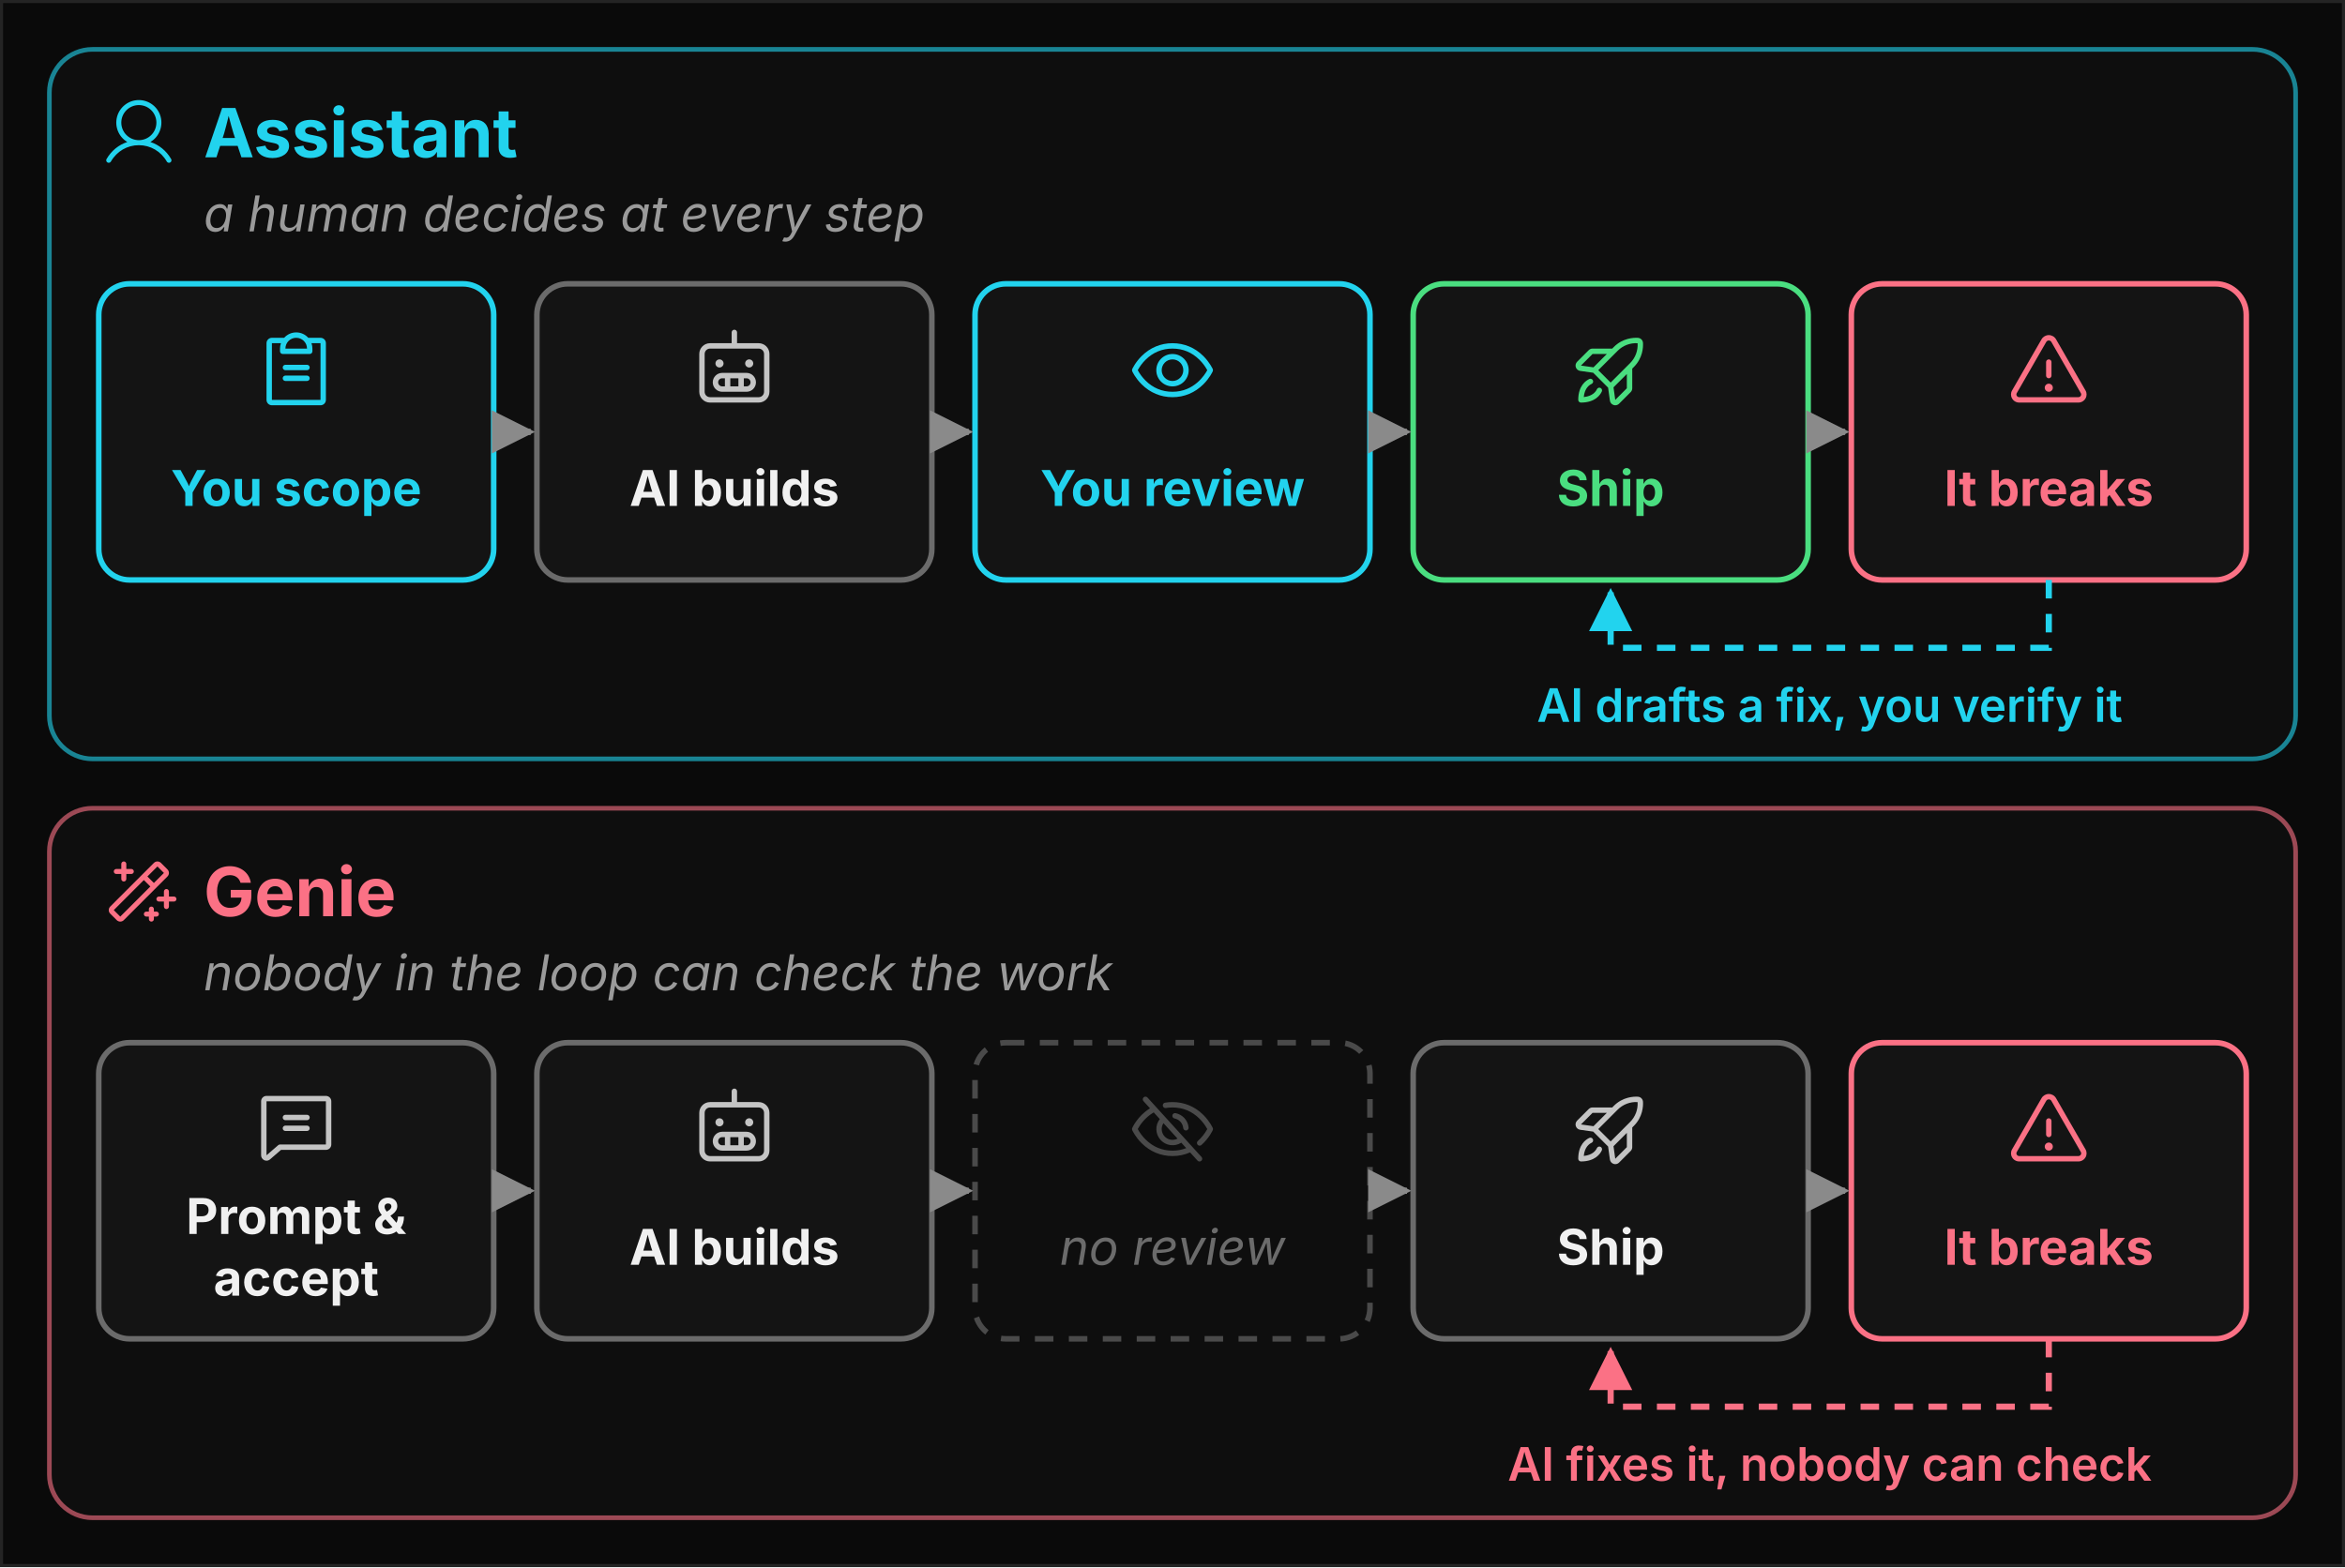
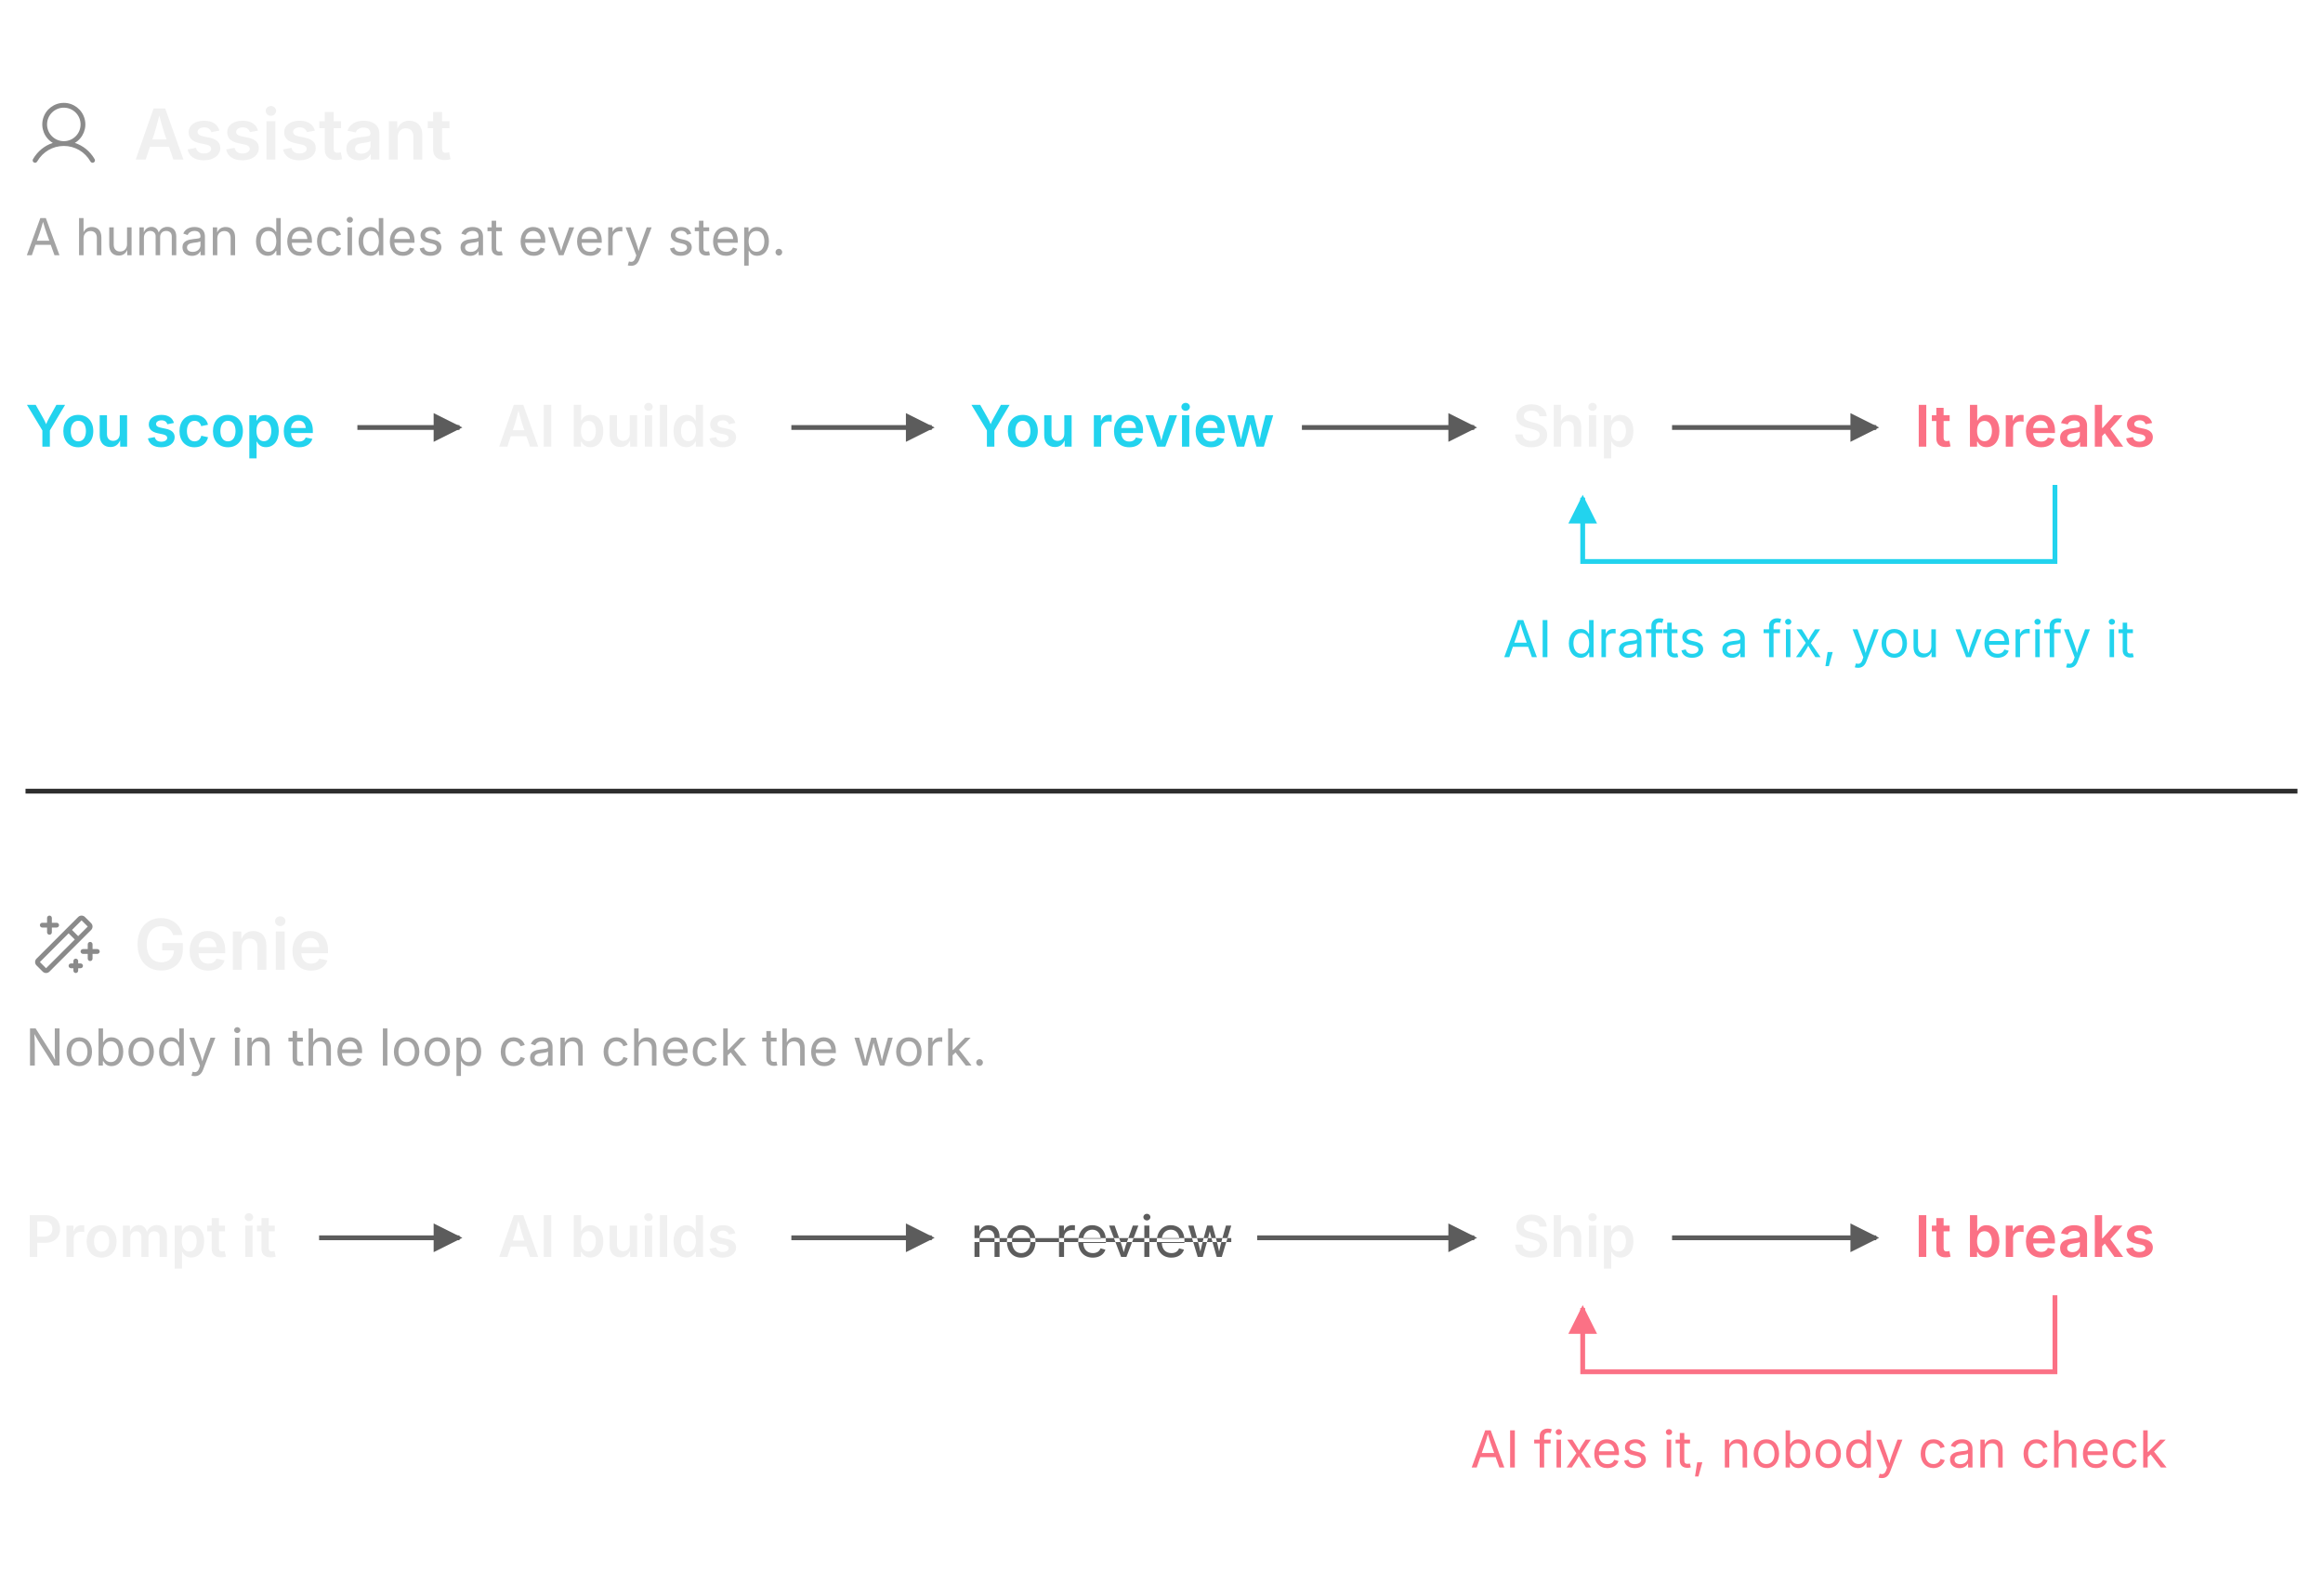
- <svg xmlns="http://www.w3.org/2000/svg" viewBox="0 0 760 508" width="760" height="508" font-family="Inter, -apple-system, 'Segoe UI', Helvetica, Arial, sans-serif">
+ <svg xmlns="http://www.w3.org/2000/svg" viewBox="16 0 728 500" width="728" height="500" font-family="Inter, -apple-system, 'Segoe UI', Helvetica, Arial, sans-serif">
  <defs>
-     <marker id="arrow" viewBox="0 0 10 10" refX="9" refY="5" markerWidth="7" markerHeight="7" orient="auto-start-reverse">
-       <path d="M0,0 L10,5 L0,10 z" fill="#8a8a8a" />
+     <marker id="arrow" viewBox="0 0 10 10" refX="9" refY="5" markerWidth="6" markerHeight="6" orient="auto-start-reverse">
+       <path d="M0,0 L10,5 L0,10 z" fill="#5c5c5c" />
    </marker>
-     <marker id="arrow-cyan" viewBox="0 0 10 10" refX="9" refY="5" markerWidth="7" markerHeight="7" orient="auto-start-reverse">
+     <marker id="arrow-cyan" viewBox="0 0 10 10" refX="9" refY="5" markerWidth="6" markerHeight="6" orient="auto-start-reverse">
      <path d="M0,0 L10,5 L0,10 z" fill="#22d3ee" />
    </marker>
-     <marker id="arrow-rose" viewBox="0 0 10 10" refX="9" refY="5" markerWidth="7" markerHeight="7" orient="auto-start-reverse">
+     <marker id="arrow-rose" viewBox="0 0 10 10" refX="9" refY="5" markerWidth="6" markerHeight="6" orient="auto-start-reverse">
      <path d="M0,0 L10,5 L0,10 z" fill="#fb7185" />
    </marker>
    <symbol id="i-person" viewBox="0 0 256 256">
      <g fill="currentColor">
        <path d="M230.92,212c-15.23-26.33-38.7-45.21-66.09-54.16a72,72,0,1,0-73.66,0C63.78,166.78,40.31,185.66,25.08,212a8,8,0,1,0,13.85,8c18.84-32.56,52.14-52,89.07-52s70.23,19.44,89.07,52a8,8,0,1,0,13.85-8ZM72,96a56,56,0,1,1,56,56A56.06,56.06,0,0,1,72,96Z" />
      </g>
    </symbol>
-     <symbol id="i-scope" viewBox="0 0 256 256">
-       <g fill="currentColor">
-         <path d="M168,152a8,8,0,0,1-8,8H96a8,8,0,0,1,0-16h64A8,8,0,0,1,168,152Zm-8-40H96a8,8,0,0,0,0,16h64a8,8,0,0,0,0-16Zm56-64V216a16,16,0,0,1-16,16H56a16,16,0,0,1-16-16V48A16,16,0,0,1,56,32H92.26a47.92,47.92,0,0,1,71.48,0H200A16,16,0,0,1,216,48ZM96,64h64a32,32,0,0,0-64,0ZM200,48H173.25A47.93,47.93,0,0,1,176,64v8a8,8,0,0,1-8,8H88a8,8,0,0,1-8-8V64a47.93,47.93,0,0,1,2.75-16H56V216H200Z" />
-       </g>
-     </symbol>
-     <symbol id="i-robot" viewBox="0 0 256 256">
-       <g fill="currentColor">
-         <path d="M200,48H136V16a8,8,0,0,0-16,0V48H56A32,32,0,0,0,24,80V192a32,32,0,0,0,32,32H200a32,32,0,0,0,32-32V80A32,32,0,0,0,200,48Zm16,144a16,16,0,0,1-16,16H56a16,16,0,0,1-16-16V80A16,16,0,0,1,56,64H200a16,16,0,0,1,16,16Zm-52-56H92a28,28,0,0,0,0,56h72a28,28,0,0,0,0-56Zm-24,16v24H116V152ZM80,164a12,12,0,0,1,12-12h8v24H92A12,12,0,0,1,80,164Zm84,12h-8V152h8a12,12,0,0,1,0,24ZM72,108a12,12,0,1,1,12,12A12,12,0,0,1,72,108Zm88,0a12,12,0,1,1,12,12A12,12,0,0,1,160,108Z" />
-       </g>
-     </symbol>
-     <symbol id="i-eye" viewBox="0 0 256 256">
-       <g fill="currentColor">
-         <path d="M247.31,124.76c-.35-.79-8.82-19.58-27.65-38.41C194.57,61.26,162.88,48,128,48S61.43,61.26,36.34,86.35C17.51,105.18,9,124,8.69,124.76a8,8,0,0,0,0,6.5c.35.79,8.82,19.57,27.65,38.4C61.43,194.74,93.12,208,128,208s66.57-13.26,91.66-38.34c18.83-18.83,27.3-37.61,27.65-38.4A8,8,0,0,0,247.31,124.76ZM128,192c-30.78,0-57.67-11.19-79.93-33.25A133.47,133.47,0,0,1,25,128,133.33,133.33,0,0,1,48.07,97.25C70.33,75.19,97.22,64,128,64s57.67,11.19,79.93,33.25A133.46,133.46,0,0,1,231.05,128C223.84,141.46,192.43,192,128,192Zm0-112a48,48,0,1,0,48,48A48.05,48.05,0,0,0,128,80Zm0,80a32,32,0,1,1,32-32A32,32,0,0,1,128,160Z" />
-       </g>
-     </symbol>
-     <symbol id="i-ship" viewBox="0 0 256 256">
-       <g fill="currentColor">
-         <path d="M223.85,47.12a16,16,0,0,0-15-15c-12.58-.75-44.73.4-71.41,27.07L132.69,64H74.36A15.91,15.91,0,0,0,63,68.68L28.7,103a16,16,0,0,0,9.07,27.16l38.47,5.37,44.21,44.21,5.37,38.49a15.94,15.94,0,0,0,10.78,12.92,16.11,16.11,0,0,0,5.1.83A15.91,15.91,0,0,0,153,227.3L187.32,193A15.91,15.91,0,0,0,192,181.64V123.31l4.77-4.77C223.45,91.86,224.6,59.71,223.85,47.12ZM74.36,80h42.33L77.16,119.52,40,114.34Zm74.41-9.45a76.65,76.65,0,0,1,59.11-22.47,76.46,76.46,0,0,1-22.42,59.16L128,164.68,91.32,128ZM176,181.64,141.67,216l-5.19-37.17L176,139.31Zm-74.16,9.5C97.34,201,82.29,224,40,224a8,8,0,0,1-8-8c0-42.29,23-57.34,32.86-61.85a8,8,0,0,1,6.64,14.56c-6.43,2.93-20.62,12.36-23.12,38.91,26.55-2.5,36-16.69,38.91-23.12a8,8,0,1,1,14.56,6.64Z" />
-       </g>
-     </symbol>
-     <symbol id="i-alert" viewBox="0 0 256 256">
-       <g fill="currentColor">
-         <path d="M236.8,188.09,149.35,36.22h0a24.76,24.76,0,0,0-42.7,0L19.2,188.09a23.51,23.51,0,0,0,0,23.72A24.35,24.35,0,0,0,40.55,224h174.9a24.35,24.35,0,0,0,21.33-12.19A23.51,23.51,0,0,0,236.8,188.09ZM222.93,203.8a8.5,8.5,0,0,1-7.48,4.2H40.55a8.5,8.5,0,0,1-7.48-4.2,7.59,7.59,0,0,1,0-7.72L120.52,44.21a8.75,8.75,0,0,1,15,0l87.45,151.87A7.59,7.59,0,0,1,222.93,203.8ZM120,144V104a8,8,0,0,1,16,0v40a8,8,0,0,1-16,0Zm20,36a12,12,0,1,1-12-12A12,12,0,0,1,140,180Z" />
-       </g>
-     </symbol>
    <symbol id="i-wand" viewBox="0 0 256 256">
      <g fill="currentColor">
        <path d="M48,64a8,8,0,0,1,8-8H72V40a8,8,0,0,1,16,0V56h16a8,8,0,0,1,0,16H88V88a8,8,0,0,1-16,0V72H56A8,8,0,0,1,48,64ZM184,192h-8v-8a8,8,0,0,0-16,0v8h-8a8,8,0,0,0,0,16h8v8a8,8,0,0,0,16,0v-8h8a8,8,0,0,0,0-16Zm56-48H224V128a8,8,0,0,0-16,0v16H192a8,8,0,0,0,0,16h16v16a8,8,0,0,0,16,0V160h16a8,8,0,0,0,0-16ZM219.31,80,80,219.31a16,16,0,0,1-22.62,0L36.68,198.63a16,16,0,0,1,0-22.63L176,36.69a16,16,0,0,1,22.63,0l20.68,20.68A16,16,0,0,1,219.31,80Zm-54.63,32L144,91.31l-96,96L68.68,208ZM208,68.69,187.31,48l-32,32L176,100.69Z" />
      </g>
    </symbol>
-     <symbol id="i-chat" viewBox="0 0 256 256">
-       <g fill="currentColor">
-         <path d="M216,48H40A16,16,0,0,0,24,64V224a15.85,15.85,0,0,0,9.24,14.5A16.13,16.13,0,0,0,40,240a15.89,15.89,0,0,0,10.25-3.78l.09-.07L83,208H216a16,16,0,0,0,16-16V64A16,16,0,0,0,216,48ZM40,224h0ZM216,192H80a8,8,0,0,0-5.23,1.95L40,224V64H216ZM88,112a8,8,0,0,1,8-8h64a8,8,0,0,1,0,16H96A8,8,0,0,1,88,112Zm0,32a8,8,0,0,1,8-8h64a8,8,0,1,1,0,16H96A8,8,0,0,1,88,144Z" />
-       </g>
-     </symbol>
-     <symbol id="i-eyeslash" viewBox="0 0 256 256">
-       <g fill="currentColor">
-         <path d="M53.92,34.62A8,8,0,1,0,42.08,45.38L61.32,66.55C25,88.84,9.38,123.2,8.69,124.76a8,8,0,0,0,0,6.5c.35.79,8.82,19.57,27.65,38.4C61.43,194.74,93.12,208,128,208a127.11,127.11,0,0,0,52.07-10.83l22,24.21a8,8,0,1,0,11.84-10.76Zm47.33,75.84,41.67,45.85a32,32,0,0,1-41.67-45.85ZM128,192c-30.78,0-57.67-11.19-79.93-33.25A133.16,133.16,0,0,1,25,128c4.69-8.79,19.66-33.39,47.35-49.38l18,19.75a48,48,0,0,0,63.66,70l14.73,16.2A112,112,0,0,1,128,192Zm6-95.43a8,8,0,0,1,3-15.72,48.16,48.16,0,0,1,38.77,42.64,8,8,0,0,1-7.22,8.71,6.39,6.39,0,0,1-.75,0,8,8,0,0,1-8-7.26A32.09,32.09,0,0,0,134,96.57Zm113.28,34.69c-.42.94-10.55,23.37-33.36,43.8a8,8,0,1,1-10.67-11.92A132.77,132.77,0,0,0,231.05,128a133.15,133.15,0,0,0-23.12-30.77C185.67,75.19,158.78,64,128,64a118.37,118.37,0,0,0-19.36,1.57A8,8,0,1,1,106,49.79,134,134,0,0,1,128,48c34.88,0,66.57,13.26,91.66,38.35,18.83,18.83,27.3,37.62,27.65,38.41A8,8,0,0,1,247.31,131.26Z" />
-       </g>
-     </symbol>
  </defs>
-   <rect width="760" height="508" fill="#0a0a0a" />
-   <rect x="0.5" y="0.5" width="759" height="507" fill="none" stroke="#242424" />
-   <rect x="16" y="16" width="728" height="230" rx="14" fill="#0e0e0e" stroke="#22d3ee" stroke-opacity="0.6" stroke-width="1.5" />
-   <use href="#i-person" x="32" y="30" width="26" height="26" color="#22d3ee" />
-   <text x="66" y="51" font-size="22" font-weight="700" fill="#22d3ee">Assistant</text>
-   <text x="66" y="75" font-size="16" font-style="italic" fill="#9a9a9a">a human decides at every step</text>
-   <g fill="#141414" stroke-width="1.8">
-     <rect x="32" y="92" width="128" height="96" rx="10" stroke="#22d3ee" />
-     <rect x="174" y="92" width="128" height="96" rx="10" stroke="#6b6b6b" />
-     <rect x="316" y="92" width="128" height="96" rx="10" stroke="#22d3ee" />
-     <rect x="458" y="92" width="128" height="96" rx="10" stroke="#4ade80" />
-     <rect x="600" y="92" width="128" height="96" rx="10" stroke="#fb7185" />
+   <use href="#i-person" x="24" y="30" width="24" height="24" color="#8a8a8a" />
+   <text x="58" y="50" font-size="22" font-weight="600" fill="#f0f0f0">Assistant</text>
+   <text x="24" y="80" font-size="16" fill="#a3a3a3">A human decides at every step.</text>
+   <g font-size="18" font-weight="600">
+     <text x="24" y="140" fill="#22d3ee">You scope</text>
+     <text x="172" y="140" fill="#f0f0f0">AI builds</text>
+     <text x="320" y="140" fill="#22d3ee">You review</text>
+     <text x="490" y="140" fill="#f0f0f0">Ship</text>
+     <text x="616" y="140" fill="#fb7185">It breaks</text>
  </g>
-   <use href="#i-scope" x="82" y="106" width="28" height="28" color="#22d3ee" />
-   <use href="#i-robot" x="224" y="106" width="28" height="28" color="#c4c4c4" />
-   <use href="#i-eye" x="366" y="106" width="28" height="28" color="#22d3ee" />
-   <use href="#i-ship" x="508" y="106" width="28" height="28" color="#4ade80" />
-   <use href="#i-alert" x="650" y="106" width="28" height="28" color="#fb7185" />
-   <g font-size="16" font-weight="700" text-anchor="middle">
-     <text x="96" y="164" fill="#22d3ee">You scope</text>
-     <text x="238" y="164" fill="#f0f0f0">AI builds</text>
-     <text x="380" y="164" fill="#22d3ee">You review</text>
-     <text x="522" y="164" fill="#4ade80">Ship</text>
-     <text x="664" y="164" fill="#fb7185">It breaks</text>
+   <g stroke="#5c5c5c" stroke-width="1.5">
+     <line x1="128" y1="134" x2="160" y2="134" marker-end="url(#arrow)" />
+     <line x1="264" y1="134" x2="308" y2="134" marker-end="url(#arrow)" />
+     <line x1="424" y1="134" x2="478" y2="134" marker-end="url(#arrow)" />
+     <line x1="540" y1="134" x2="604" y2="134" marker-end="url(#arrow)" />
  </g>
-   <g stroke="#8a8a8a" stroke-width="2">
-     <line x1="161" y1="140" x2="172" y2="140" marker-end="url(#arrow)" />
-     <line x1="303" y1="140" x2="314" y2="140" marker-end="url(#arrow)" />
-     <line x1="445" y1="140" x2="456" y2="140" marker-end="url(#arrow)" />
-     <line x1="587" y1="140" x2="598" y2="140" marker-end="url(#arrow)" />
+   <polyline points="660,152 660,176 512,176 512,156" fill="none" stroke="#22d3ee" stroke-width="1.5" marker-end="url(#arrow-cyan)" />
+   <text x="586" y="206" font-size="16" fill="#22d3ee" text-anchor="middle">AI drafts a fix, you verify it</text>
+   <line x1="24" y1="248" x2="736" y2="248" stroke="#2e2e2e" stroke-width="1.5" />
+   <use href="#i-wand" x="24" y="284" width="24" height="24" color="#8a8a8a" />
+   <text x="58" y="304" font-size="22" font-weight="600" fill="#f0f0f0">Genie</text>
+   <text x="24" y="334" font-size="16" fill="#a3a3a3">Nobody in the loop can check the work.</text>
+   <g font-size="18" font-weight="600">
+     <text x="24" y="394" fill="#f0f0f0">Prompt it</text>
+     <text x="172" y="394" fill="#f0f0f0">AI builds</text>
+     <text x="320" y="394" fill="#5c5c5c" font-weight="400" text-decoration="line-through">no review</text>
+     <text x="490" y="394" fill="#f0f0f0">Ship</text>
+     <text x="616" y="394" fill="#fb7185">It breaks</text>
  </g>
-   <polyline points="664,188 664,210 522,210 522,192" fill="none" stroke="#22d3ee" stroke-width="2" stroke-dasharray="6 5" marker-end="url(#arrow-cyan)" />
-   <text x="593" y="234" font-size="15" font-weight="600" fill="#22d3ee" text-anchor="middle">AI drafts a fix, you verify it</text>
-   <rect x="16" y="262" width="728" height="230" rx="14" fill="#0e0e0e" stroke="#fb7185" stroke-opacity="0.6" stroke-width="1.5" />
-   <use href="#i-wand" x="32" y="276" width="26" height="26" color="#fb7185" />
-   <text x="66" y="297" font-size="22" font-weight="700" fill="#fb7185">Genie</text>
-   <text x="66" y="321" font-size="16" font-style="italic" fill="#9a9a9a">nobody in the loop can check the work</text>
-   <g fill="#141414" stroke-width="1.8">
-     <rect x="32" y="338" width="128" height="96" rx="10" stroke="#6b6b6b" />
-     <rect x="174" y="338" width="128" height="96" rx="10" stroke="#6b6b6b" />
-     <rect x="458" y="338" width="128" height="96" rx="10" stroke="#6b6b6b" />
-     <rect x="600" y="338" width="128" height="96" rx="10" stroke="#fb7185" />
+   <g stroke="#5c5c5c" stroke-width="1.5">
+     <line x1="116" y1="388" x2="160" y2="388" marker-end="url(#arrow)" />
+     <line x1="264" y1="388" x2="308" y2="388" marker-end="url(#arrow)" />
+     <line x1="410" y1="388" x2="478" y2="388" marker-end="url(#arrow)" />
+     <line x1="540" y1="388" x2="604" y2="388" marker-end="url(#arrow)" />
  </g>
-   <rect x="316" y="338" width="128" height="96" rx="10" fill="none" stroke="#4a4a4a" stroke-width="1.8" stroke-dasharray="6 5" />
-   <use href="#i-chat" x="82" y="350" width="28" height="28" color="#c4c4c4" />
-   <use href="#i-robot" x="224" y="352" width="28" height="28" color="#c4c4c4" />
-   <use href="#i-eyeslash" x="366" y="352" width="28" height="28" color="#4a4a4a" />
-   <use href="#i-ship" x="508" y="352" width="28" height="28" color="#c4c4c4" />
-   <use href="#i-alert" x="650" y="352" width="28" height="28" color="#fb7185" />
-   <g font-size="16" font-weight="700" text-anchor="middle">
-     <text x="96" y="400" fill="#f0f0f0">Prompt &amp;</text>
-     <text x="96" y="420" fill="#f0f0f0">accept</text>
-     <text x="238" y="410" fill="#f0f0f0">AI builds</text>
-     <text x="380" y="410" fill="#6b6b6b" font-weight="400" font-style="italic">no review</text>
-     <text x="522" y="410" fill="#f0f0f0">Ship</text>
-     <text x="664" y="410" fill="#fb7185">It breaks</text>
-   </g>
-   <g stroke="#8a8a8a" stroke-width="2">
-     <line x1="161" y1="386" x2="172" y2="386" marker-end="url(#arrow)" />
-     <line x1="303" y1="386" x2="314" y2="386" marker-end="url(#arrow)" />
-     <line x1="445" y1="386" x2="456" y2="386" marker-end="url(#arrow)" />
-     <line x1="587" y1="386" x2="598" y2="386" marker-end="url(#arrow)" />
-   </g>
-   <polyline points="664,434 664,456 522,456 522,438" fill="none" stroke="#fb7185" stroke-width="2" stroke-dasharray="6 5" marker-end="url(#arrow-rose)" />
-   <text x="593" y="480" font-size="15" font-weight="600" fill="#fb7185" text-anchor="middle">AI fixes it, nobody can check</text>
+   <polyline points="660,406 660,430 512,430 512,410" fill="none" stroke="#fb7185" stroke-width="1.5" marker-end="url(#arrow-rose)" />
+   <text x="586" y="460" font-size="16" fill="#fb7185" text-anchor="middle">AI fixes it, nobody can check</text>
</svg>
